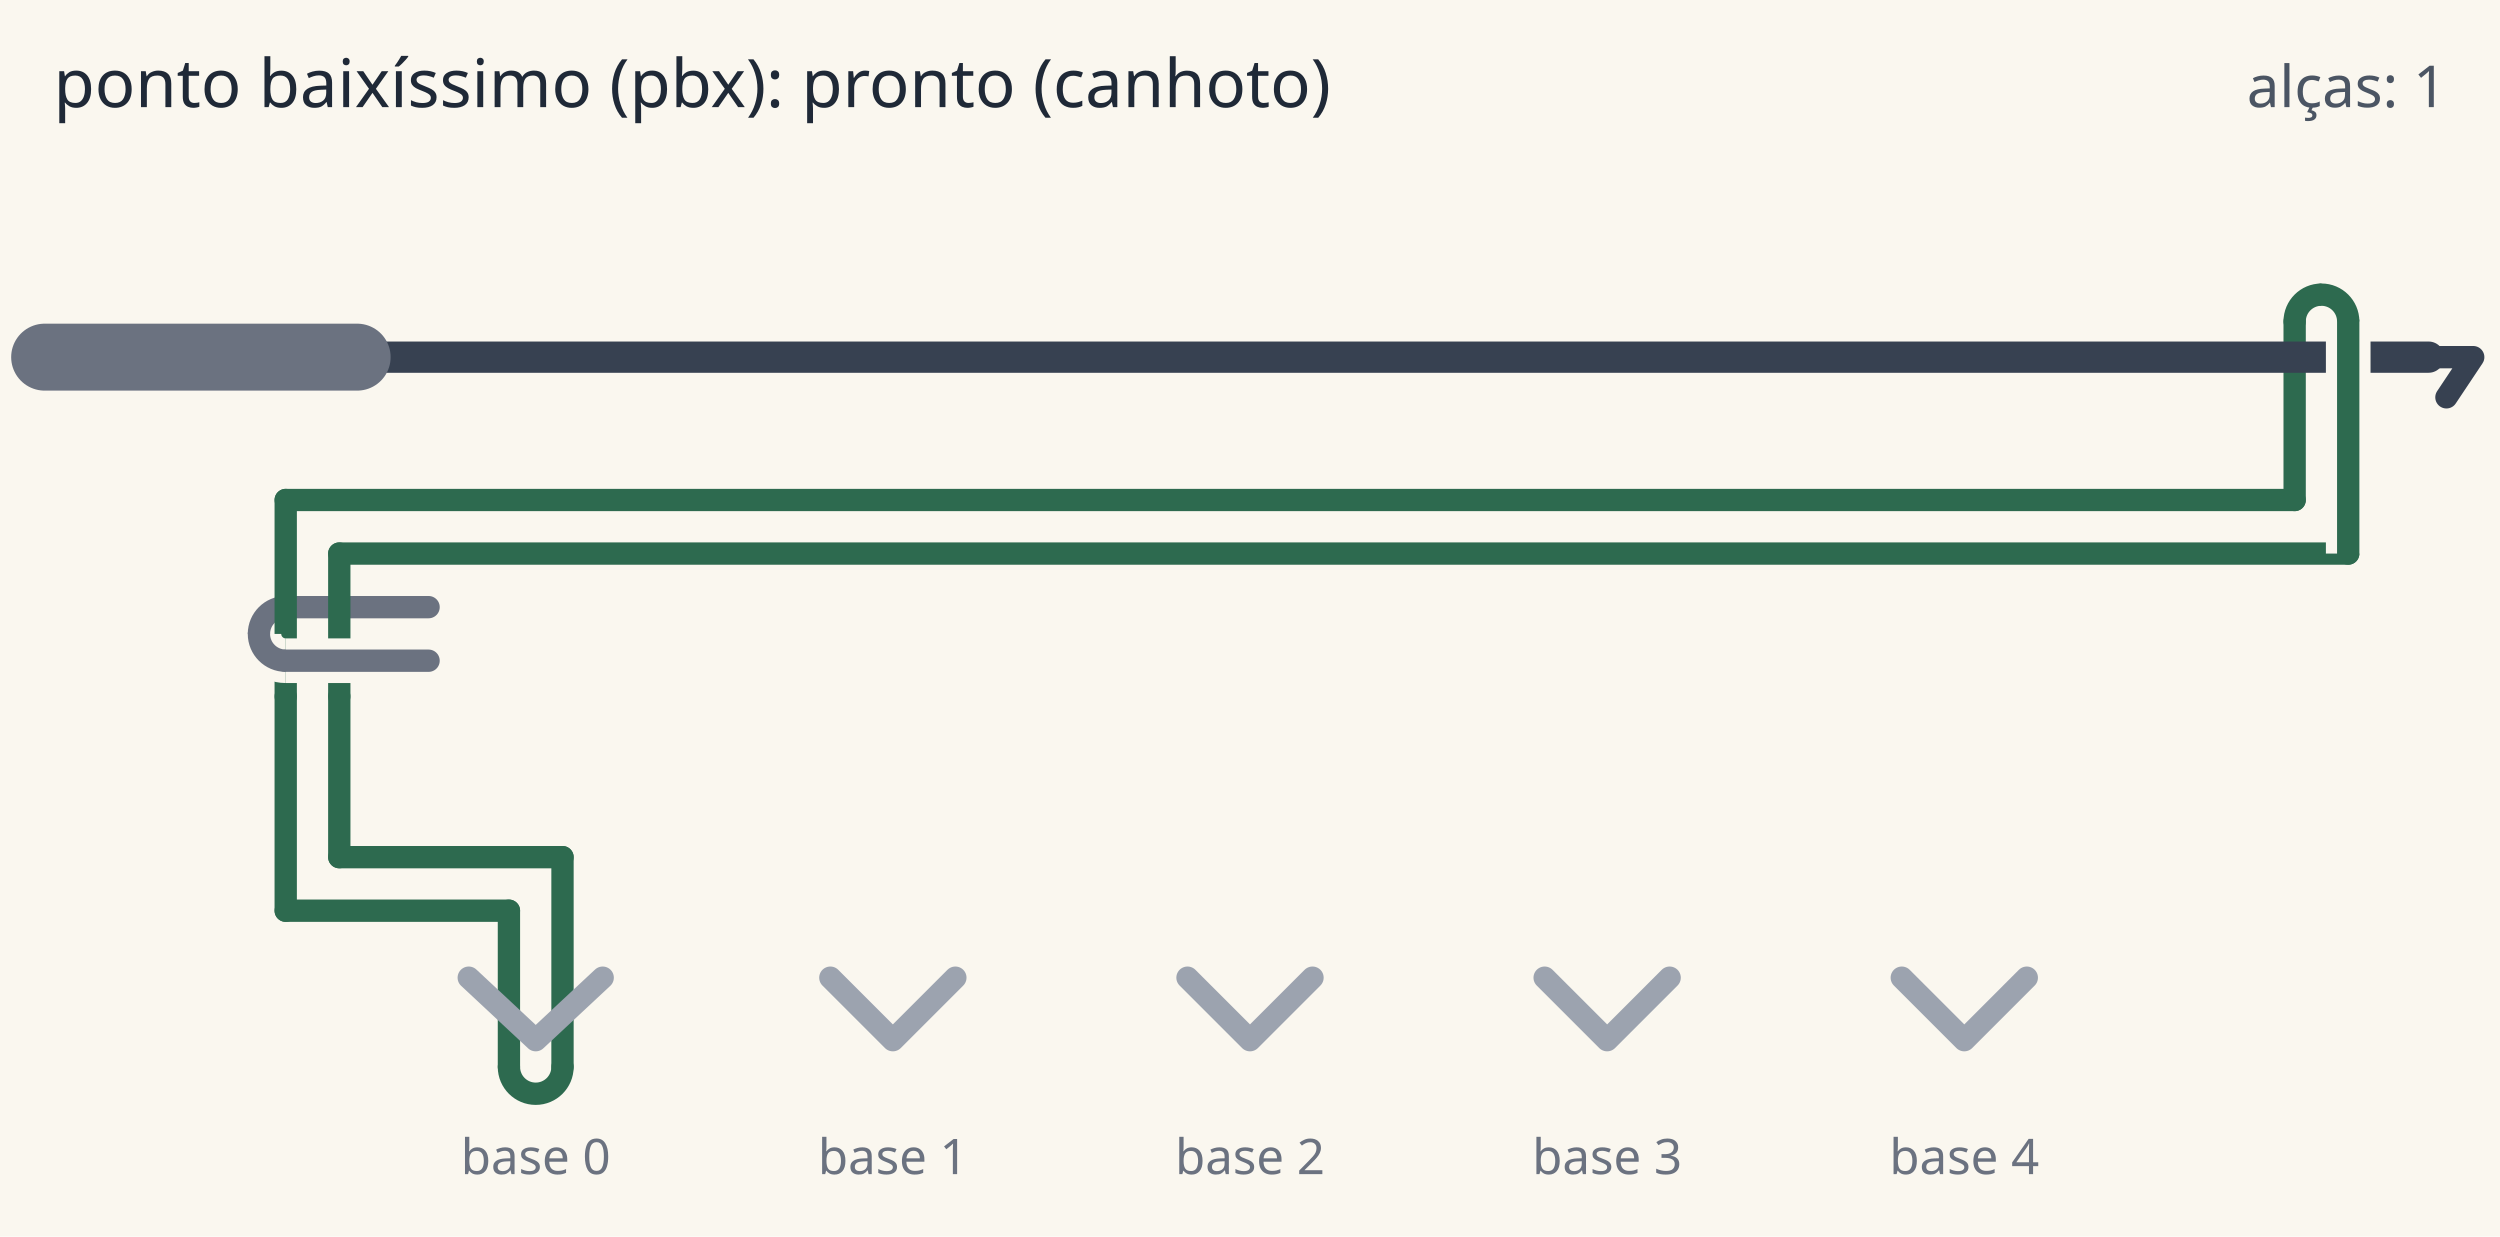
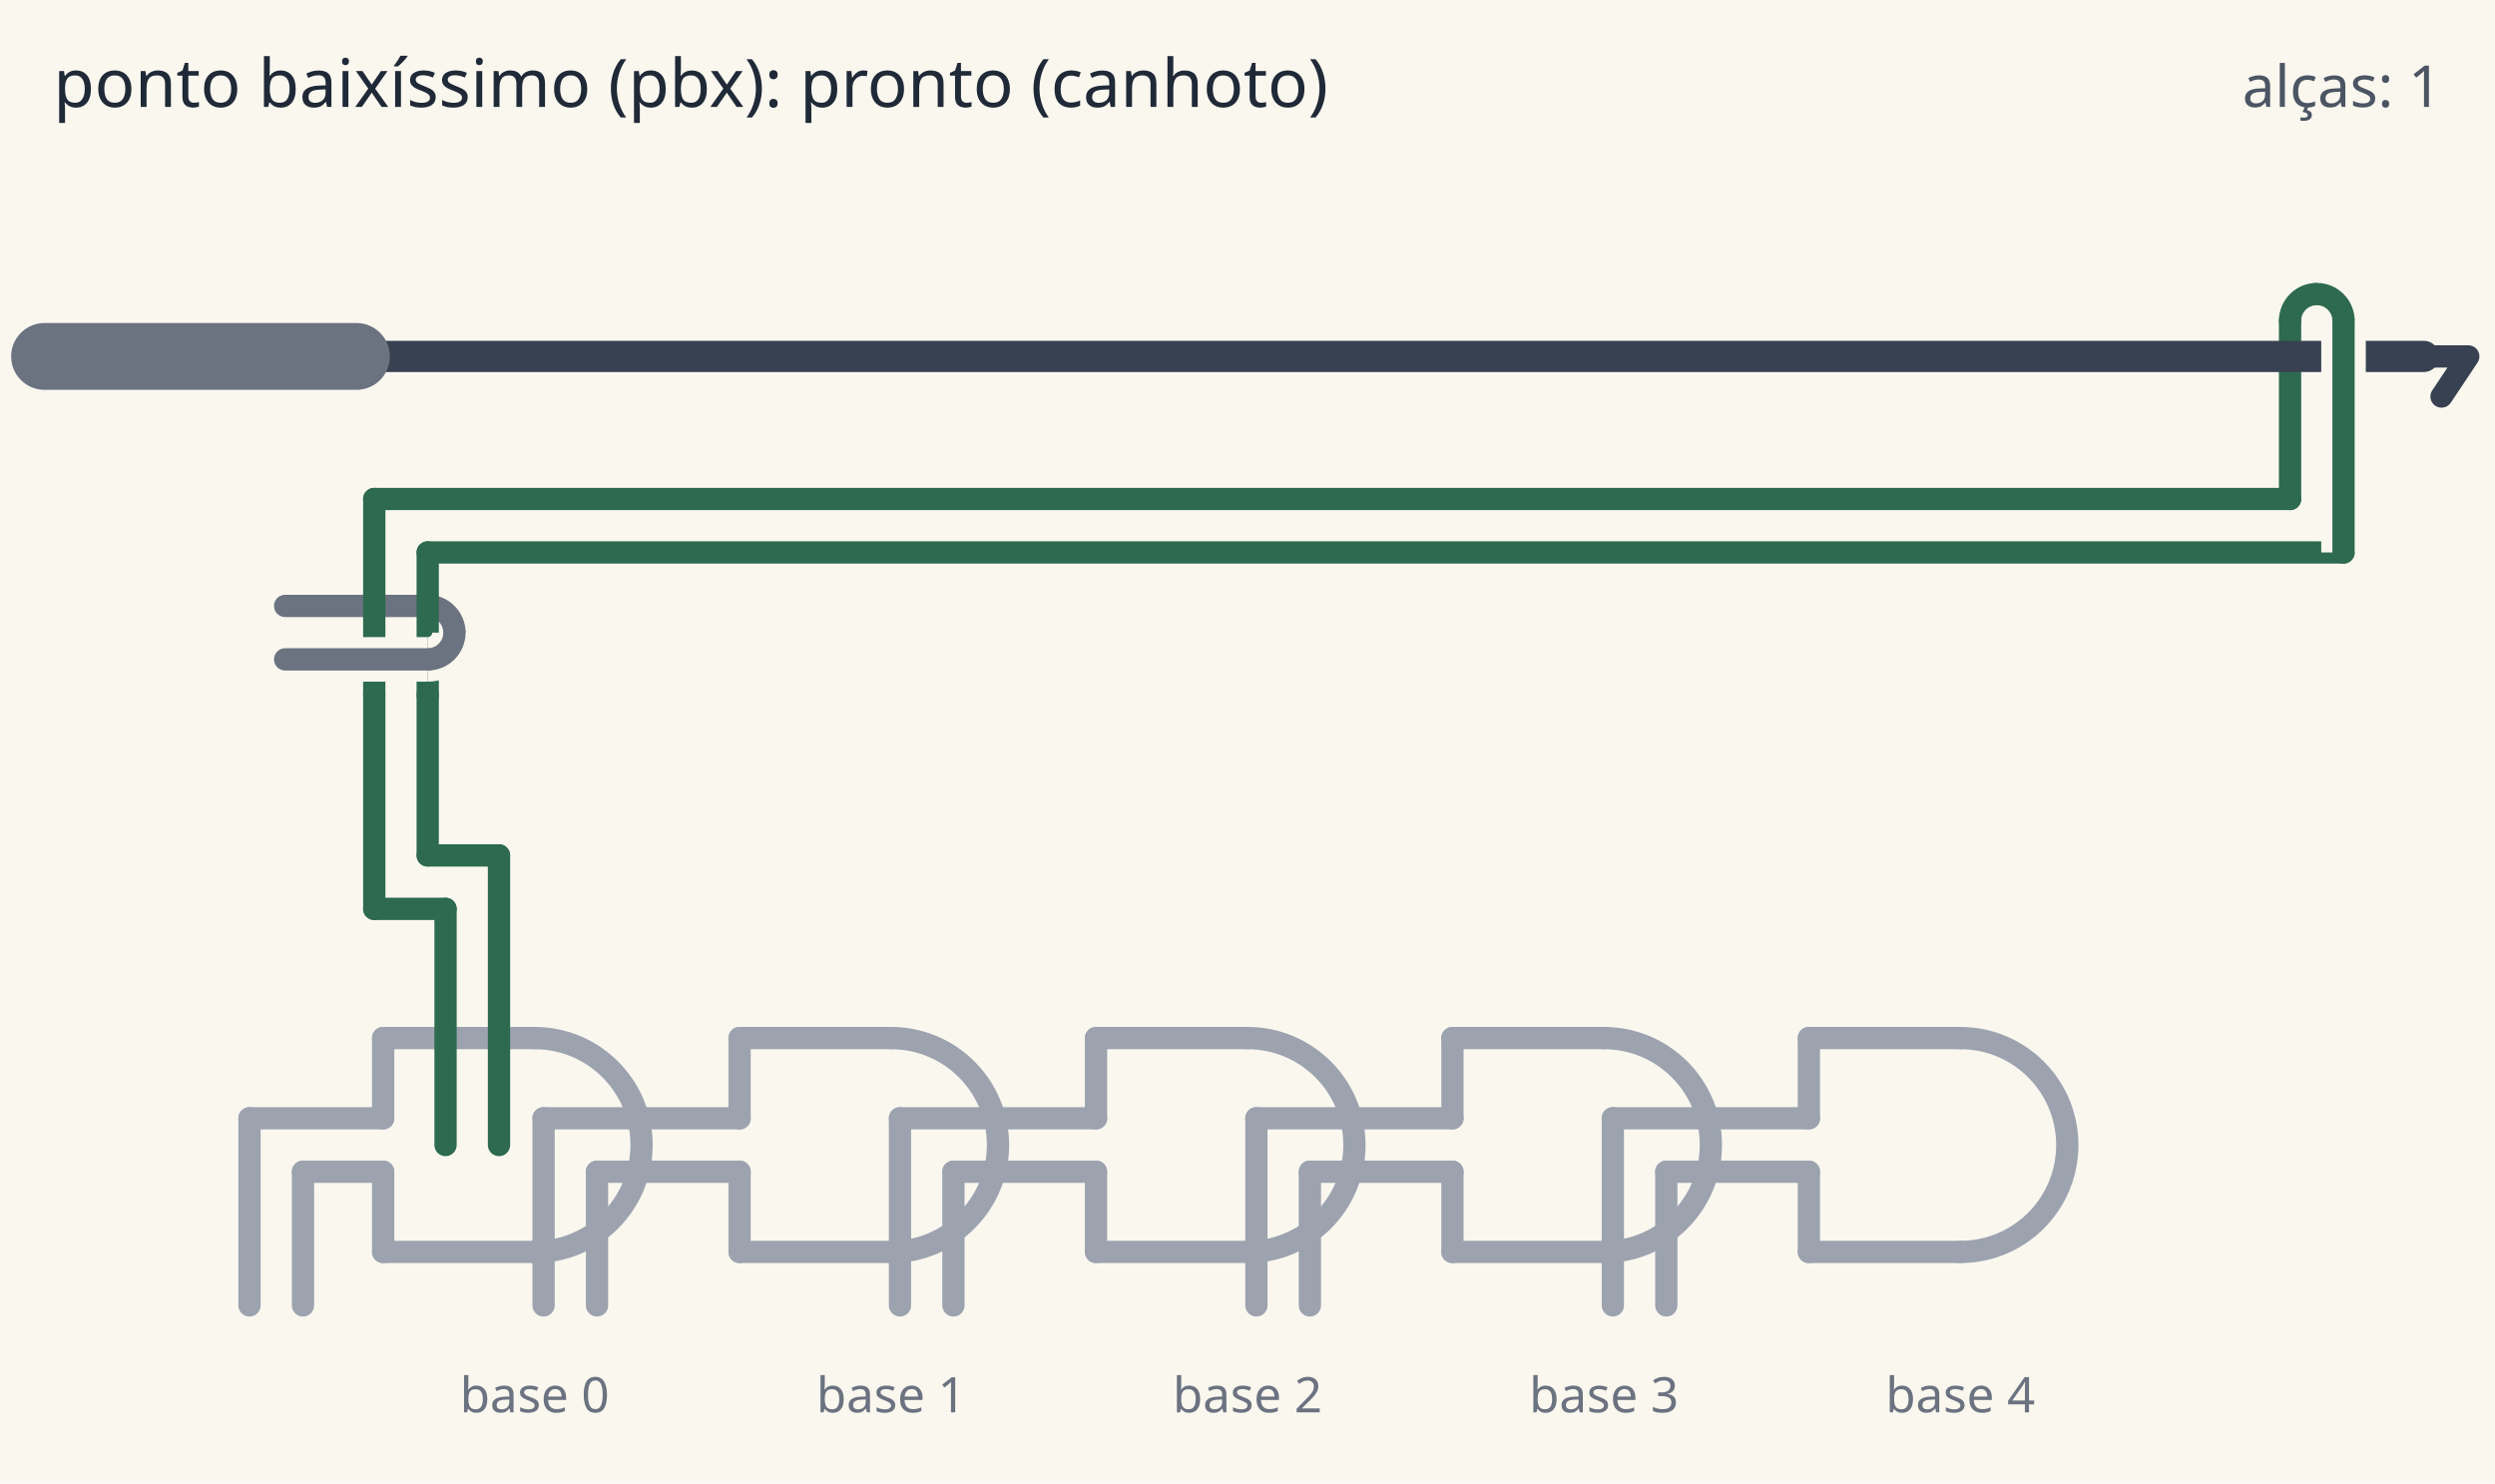
- <svg xmlns="http://www.w3.org/2000/svg" viewBox="0 0 560.0 277.0" width="560.0" height="277.0" font-family="sans-serif">
+ <svg xmlns="http://www.w3.org/2000/svg" viewBox="0 0 560.0 333.0" width="560.0" height="333.0" font-family="sans-serif">
  <rect width="100%" height="100%" fill="#faf7ef" />
  <text x="12" y="24" font-size="15" fill="#1f2937">ponto baixíssimo (pbx): pronto (canhoto)</text>
  <text x="548.0" y="24" font-size="13" text-anchor="end" fill="#4b5563">alças: 1</text>
-   <text x="120.0" y="263.0" font-size="11" text-anchor="middle" fill="#6b7280">base 0</text>
-   <text x="200.0" y="263.0" font-size="11" text-anchor="middle" fill="#6b7280">base 1</text>
-   <text x="280.0" y="263.0" font-size="11" text-anchor="middle" fill="#6b7280">base 2</text>
-   <text x="360.0" y="263.0" font-size="11" text-anchor="middle" fill="#6b7280">base 3</text>
-   <text x="440.0" y="263.0" font-size="11" text-anchor="middle" fill="#6b7280">base 4</text>
-   <path data-bend="0" data-side="back" d="M 64.0 136.0 A 6 6 0 0 0 58.0 142.0" fill="none" stroke="#6b7280" stroke-width="5" stroke-linecap="round" />
-   <line data-pair="0" data-side="back" data-seg="0" data-loop="0" data-kind="initial" data-on-hook="0" data-part="back" data-cx="64.0" data-cy="142.0" data-hx="77.0" data-hw="19.0" x1="64.0" y1="136.0" x2="96.0" y2="136.0" stroke="#6b7280" stroke-width="5" stroke-linecap="round" />
+   <text x="120.0" y="317.0" font-size="11" text-anchor="middle" fill="#6b7280">base 0</text>
+   <text x="200.0" y="317.0" font-size="11" text-anchor="middle" fill="#6b7280">base 1</text>
+   <text x="280.0" y="317.0" font-size="11" text-anchor="middle" fill="#6b7280">base 2</text>
+   <text x="360.0" y="317.0" font-size="11" text-anchor="middle" fill="#6b7280">base 3</text>
+   <text x="440.0" y="317.0" font-size="11" text-anchor="middle" fill="#6b7280">base 4</text>
+   <path data-bend="0" data-side="back" d="M 96.0 136.0 A 6 6 0 0 1 102.0 142.0" fill="none" stroke="#6b7280" stroke-width="5" stroke-linecap="round" />
+   <line data-pair="0" data-side="back" data-seg="0" data-loop="0" data-kind="initial" data-on-hook="0" data-part="back" data-cx="96.0" data-cy="142.0" data-hx="83.0" data-hw="19.0" x1="96.0" y1="136.0" x2="64.0" y2="136.0" stroke="#6b7280" stroke-width="5" stroke-linecap="round" />
  <path data-bend="1" data-side="back" d="M 514.0 72 A 6 6 0 0 1 520.0 66" fill="none" stroke="#2d6a4f" stroke-width="5" stroke-linecap="round" />
  <line data-pair="1" data-side="back" data-seg="0" data-strand="1" data-draw="1" data-loop="1" data-kind="pulled" data-on-hook="1" data-part="back" data-cx="520.0" data-cy="80" x1="514.0" y1="72.0" x2="514.0" y2="112.0" stroke="#2d6a4f" stroke-width="5" stroke-linecap="round" />
  <line data-hook="1" x1="16.0" y1="80" x2="544.0" y2="80" stroke="#374151" stroke-width="7" stroke-linecap="round" />
  <line data-hook-handle="1" x1="10.0" y1="80" x2="80.0" y2="80" stroke="#6b7280" stroke-width="15" stroke-linecap="round" />
  <path data-hook-tip="1" d="M 542.0 80 L 554.0 80 L 548.0 89" fill="none" stroke="#374151" stroke-width="5" stroke-linecap="round" stroke-linejoin="round" />
-   <line data-pair="1" data-side="back" data-seg="1" data-strand="1" data-draw="1" x1="514.0" y1="112.0" x2="64.0" y2="112.0" stroke="#2d6a4f" stroke-width="5" stroke-linecap="round" />
-   <line data-pair="1" data-side="back" data-seg="2" data-strand="1" data-draw="1" data-through="0" x1="64.0" y1="112.0" x2="64.0" y2="156.0" stroke="#2d6a4f" stroke-width="5" stroke-linecap="round" />
-   <line data-pair="1" data-side="back" data-seg="3" data-leg="1" data-base="0" x1="64.0" y1="156.0" x2="64.0" y2="204.0" stroke="#2d6a4f" stroke-width="5" stroke-linecap="round" />
-   <line data-pair="1" data-side="back" data-seg="4" data-leg="1" data-base="0" x1="64.0" y1="204.0" x2="114.0" y2="204.0" stroke="#2d6a4f" stroke-width="5" stroke-linecap="round" />
-   <line data-pair="1" data-side="back" data-seg="5" data-leg="1" data-base="0" x1="114.0" y1="204.0" x2="114.0" y2="239.0" stroke="#2d6a4f" stroke-width="5" stroke-linecap="round" />
-   <line data-pair="1" data-side="front" data-seg="1" data-strand="1" data-draw="1" x1="526.0" y1="124.0" x2="76.0" y2="124.0" stroke="#2d6a4f" stroke-width="5" stroke-linecap="round" />
-   <line data-pair="1" data-side="front" data-seg="2" data-strand="1" data-draw="1" data-through="0" x1="76.0" y1="124.0" x2="76.0" y2="156.0" stroke="#2d6a4f" stroke-width="5" stroke-linecap="round" />
-   <line data-pair="1" data-side="front" data-seg="3" data-leg="1" data-base="0" x1="76.0" y1="156.0" x2="76.0" y2="192.0" stroke="#2d6a4f" stroke-width="5" stroke-linecap="round" />
-   <line data-pair="1" data-side="front" data-seg="4" data-leg="1" data-base="0" x1="76.0" y1="192.0" x2="126.0" y2="192.0" stroke="#2d6a4f" stroke-width="5" stroke-linecap="round" />
-   <line data-pair="1" data-side="front" data-seg="5" data-leg="1" data-base="0" x1="126.0" y1="192.0" x2="126.0" y2="239.0" stroke="#2d6a4f" stroke-width="5" stroke-linecap="round" />
-   <path data-leg-curve="1" data-base="0" d="M 114.0 239.0 A 6 6 0 0 0 126.0 239.0" fill="none" stroke="#2d6a4f" stroke-width="5" stroke-linecap="round" />
-   <path data-base-top="0" data-cx="120.0" data-hw="15.0" d="M 105.0 219.0 L 120.0 233.0 L 135.0 219.0" fill="none" stroke="#9ca3af" stroke-width="5" stroke-linecap="round" stroke-linejoin="round" />
-   <path data-base-top="1" data-cx="200.0" data-hw="14.0" d="M 186.0 219.0 L 200.0 233.0 L 214.0 219.0" fill="none" stroke="#9ca3af" stroke-width="5" stroke-linecap="round" stroke-linejoin="round" />
-   <path data-base-top="2" data-cx="280.0" data-hw="14.0" d="M 266.0 219.0 L 280.0 233.0 L 294.0 219.0" fill="none" stroke="#9ca3af" stroke-width="5" stroke-linecap="round" stroke-linejoin="round" />
-   <path data-base-top="3" data-cx="360.0" data-hw="14.0" d="M 346.0 219.0 L 360.0 233.0 L 374.0 219.0" fill="none" stroke="#9ca3af" stroke-width="5" stroke-linecap="round" stroke-linejoin="round" />
-   <path data-base-top="4" data-cx="440.0" data-hw="14.0" d="M 426.0 219.0 L 440.0 233.0 L 454.0 219.0" fill="none" stroke="#9ca3af" stroke-width="5" stroke-linecap="round" stroke-linejoin="round" />
-   <path d="M 58.0 142.0 A 6 6 0 0 0 64.0 148.0" stroke="#faf7ef" stroke-width="10" stroke-linecap="butt" fill="none" />
-   <path data-bend="0" data-side="front" d="M 58.0 142.0 A 6 6 0 0 0 64.0 148.0" fill="none" stroke="#6b7280" stroke-width="5" stroke-linecap="round" />
-   <line x1="64.0" y1="148.0" x2="96.0" y2="148.0" stroke="#faf7ef" stroke-width="10" stroke-linecap="butt" fill="none" />
-   <line data-pair="0" data-side="front" data-seg="0" data-loop="0" data-kind="initial" data-on-hook="0" data-part="front" data-cx="64.0" data-cy="142.0" data-hx="77.0" data-hw="19.0" x1="64.0" y1="148.0" x2="96.0" y2="148.0" stroke="#6b7280" stroke-width="5" stroke-linecap="round" />
+   <path data-base-top="0" data-cx="120.0" data-cy="257.0" data-hx="115.0" data-hw="21.0" d="M 120.0 233.0 A 24 24 0 0 1 120.0 281.0" fill="none" stroke="#9ca3af" stroke-width="5" stroke-linecap="round" />
+   <path data-base-top="1" data-cx="200.0" data-cy="257.0" data-hx="195.0" data-hw="21.0" d="M 200.0 233.0 A 24 24 0 0 1 200.0 281.0" fill="none" stroke="#9ca3af" stroke-width="5" stroke-linecap="round" />
+   <path data-base-top="2" data-cx="280.0" data-cy="257.0" data-hx="275.0" data-hw="21.0" d="M 280.0 233.0 A 24 24 0 0 1 280.0 281.0" fill="none" stroke="#9ca3af" stroke-width="5" stroke-linecap="round" />
+   <path data-base-top="3" data-cx="360.0" data-cy="257.0" data-hx="355.0" data-hw="21.0" d="M 360.0 233.0 A 24 24 0 0 1 360.0 281.0" fill="none" stroke="#9ca3af" stroke-width="5" stroke-linecap="round" />
+   <path data-base-top="4" data-cx="440.0" data-cy="257.0" data-hx="435.0" data-hw="21.0" d="M 440.0 233.0 A 24 24 0 0 1 440.0 281.0" fill="none" stroke="#9ca3af" stroke-width="5" stroke-linecap="round" />
+   <line data-base-line="0" data-seg="0" x1="120.0" y1="233.0" x2="86.0" y2="233.0" stroke="#9ca3af" stroke-width="5" stroke-linecap="round" />
+   <line data-base-line="0" data-seg="1" x1="86.0" y1="233.0" x2="86.0" y2="251.0" stroke="#9ca3af" stroke-width="5" stroke-linecap="round" />
+   <line data-base-line="0" data-seg="2" x1="86.0" y1="251.0" x2="56.0" y2="251.0" stroke="#9ca3af" stroke-width="5" stroke-linecap="round" />
+   <line data-base-line="0" data-seg="3" x1="56.0" y1="251.0" x2="56.0" y2="293.0" stroke="#9ca3af" stroke-width="5" stroke-linecap="round" />
+   <line data-base-line="0" data-seg="4" x1="120.0" y1="281.0" x2="86.0" y2="281.0" stroke="#9ca3af" stroke-width="5" stroke-linecap="round" />
+   <line data-base-line="0" data-seg="5" x1="86.0" y1="281.0" x2="86.0" y2="263.0" stroke="#9ca3af" stroke-width="5" stroke-linecap="round" />
+   <line data-base-line="0" data-seg="6" x1="86.0" y1="263.0" x2="68.0" y2="263.0" stroke="#9ca3af" stroke-width="5" stroke-linecap="round" />
+   <line data-base-line="0" data-seg="7" x1="68.0" y1="263.0" x2="68.0" y2="293.0" stroke="#9ca3af" stroke-width="5" stroke-linecap="round" />
+   <line data-base-line="1" data-seg="0" x1="200.0" y1="233.0" x2="166.0" y2="233.0" stroke="#9ca3af" stroke-width="5" stroke-linecap="round" />
+   <line data-base-line="1" data-seg="1" x1="166.0" y1="233.0" x2="166.0" y2="251.0" stroke="#9ca3af" stroke-width="5" stroke-linecap="round" />
+   <line data-base-line="1" data-seg="2" x1="166.0" y1="251.0" x2="122.0" y2="251.0" stroke="#9ca3af" stroke-width="5" stroke-linecap="round" />
+   <line data-base-line="1" data-seg="3" x1="122.0" y1="251.0" x2="122.0" y2="293.0" stroke="#9ca3af" stroke-width="5" stroke-linecap="round" />
+   <line data-base-line="1" data-seg="4" x1="200.0" y1="281.0" x2="166.0" y2="281.0" stroke="#9ca3af" stroke-width="5" stroke-linecap="round" />
+   <line data-base-line="1" data-seg="5" x1="166.0" y1="281.0" x2="166.0" y2="263.0" stroke="#9ca3af" stroke-width="5" stroke-linecap="round" />
+   <line data-base-line="1" data-seg="6" x1="166.0" y1="263.0" x2="134.0" y2="263.0" stroke="#9ca3af" stroke-width="5" stroke-linecap="round" />
+   <line data-base-line="1" data-seg="7" x1="134.0" y1="263.0" x2="134.0" y2="293.0" stroke="#9ca3af" stroke-width="5" stroke-linecap="round" />
+   <line data-base-line="2" data-seg="0" x1="280.0" y1="233.0" x2="246.0" y2="233.0" stroke="#9ca3af" stroke-width="5" stroke-linecap="round" />
+   <line data-base-line="2" data-seg="1" x1="246.0" y1="233.0" x2="246.0" y2="251.0" stroke="#9ca3af" stroke-width="5" stroke-linecap="round" />
+   <line data-base-line="2" data-seg="2" x1="246.0" y1="251.0" x2="202.0" y2="251.0" stroke="#9ca3af" stroke-width="5" stroke-linecap="round" />
+   <line data-base-line="2" data-seg="3" x1="202.0" y1="251.0" x2="202.0" y2="293.0" stroke="#9ca3af" stroke-width="5" stroke-linecap="round" />
+   <line data-base-line="2" data-seg="4" x1="280.0" y1="281.0" x2="246.0" y2="281.0" stroke="#9ca3af" stroke-width="5" stroke-linecap="round" />
+   <line data-base-line="2" data-seg="5" x1="246.0" y1="281.0" x2="246.0" y2="263.0" stroke="#9ca3af" stroke-width="5" stroke-linecap="round" />
+   <line data-base-line="2" data-seg="6" x1="246.0" y1="263.0" x2="214.0" y2="263.0" stroke="#9ca3af" stroke-width="5" stroke-linecap="round" />
+   <line data-base-line="2" data-seg="7" x1="214.0" y1="263.0" x2="214.0" y2="293.0" stroke="#9ca3af" stroke-width="5" stroke-linecap="round" />
+   <line data-base-line="3" data-seg="0" x1="360.0" y1="233.0" x2="326.0" y2="233.0" stroke="#9ca3af" stroke-width="5" stroke-linecap="round" />
+   <line data-base-line="3" data-seg="1" x1="326.0" y1="233.0" x2="326.0" y2="251.0" stroke="#9ca3af" stroke-width="5" stroke-linecap="round" />
+   <line data-base-line="3" data-seg="2" x1="326.0" y1="251.0" x2="282.0" y2="251.0" stroke="#9ca3af" stroke-width="5" stroke-linecap="round" />
+   <line data-base-line="3" data-seg="3" x1="282.0" y1="251.0" x2="282.0" y2="293.0" stroke="#9ca3af" stroke-width="5" stroke-linecap="round" />
+   <line data-base-line="3" data-seg="4" x1="360.0" y1="281.0" x2="326.0" y2="281.0" stroke="#9ca3af" stroke-width="5" stroke-linecap="round" />
+   <line data-base-line="3" data-seg="5" x1="326.0" y1="281.0" x2="326.0" y2="263.0" stroke="#9ca3af" stroke-width="5" stroke-linecap="round" />
+   <line data-base-line="3" data-seg="6" x1="326.0" y1="263.0" x2="294.0" y2="263.0" stroke="#9ca3af" stroke-width="5" stroke-linecap="round" />
+   <line data-base-line="3" data-seg="7" x1="294.0" y1="263.0" x2="294.0" y2="293.0" stroke="#9ca3af" stroke-width="5" stroke-linecap="round" />
+   <line data-base-line="4" data-seg="0" x1="440.0" y1="233.0" x2="406.0" y2="233.0" stroke="#9ca3af" stroke-width="5" stroke-linecap="round" />
+   <line data-base-line="4" data-seg="1" x1="406.0" y1="233.0" x2="406.0" y2="251.0" stroke="#9ca3af" stroke-width="5" stroke-linecap="round" />
+   <line data-base-line="4" data-seg="2" x1="406.0" y1="251.0" x2="362.0" y2="251.0" stroke="#9ca3af" stroke-width="5" stroke-linecap="round" />
+   <line data-base-line="4" data-seg="3" x1="362.0" y1="251.0" x2="362.0" y2="293.0" stroke="#9ca3af" stroke-width="5" stroke-linecap="round" />
+   <line data-base-line="4" data-seg="4" x1="440.0" y1="281.0" x2="406.0" y2="281.0" stroke="#9ca3af" stroke-width="5" stroke-linecap="round" />
+   <line data-base-line="4" data-seg="5" x1="406.0" y1="281.0" x2="406.0" y2="263.0" stroke="#9ca3af" stroke-width="5" stroke-linecap="round" />
+   <line data-base-line="4" data-seg="6" x1="406.0" y1="263.0" x2="374.0" y2="263.0" stroke="#9ca3af" stroke-width="5" stroke-linecap="round" />
+   <line data-base-line="4" data-seg="7" x1="374.0" y1="263.0" x2="374.0" y2="293.0" stroke="#9ca3af" stroke-width="5" stroke-linecap="round" />
+   <line data-pair="1" data-side="back" data-seg="1" data-strand="1" data-draw="1" x1="514.0" y1="112.0" x2="84.0" y2="112.0" stroke="#2d6a4f" stroke-width="5" stroke-linecap="round" />
+   <line data-pair="1" data-side="back" data-seg="2" data-strand="1" data-draw="1" data-through="0" x1="84.0" y1="112.0" x2="84.0" y2="156.0" stroke="#2d6a4f" stroke-width="5" stroke-linecap="round" />
+   <line data-pair="1" data-side="back" data-seg="3" data-leg="1" data-base="0" x1="84.0" y1="156.0" x2="84.0" y2="204.0" stroke="#2d6a4f" stroke-width="5" stroke-linecap="round" />
+   <line data-pair="1" data-side="back" data-seg="4" data-leg="1" data-base="0" x1="84.0" y1="204.0" x2="100.0" y2="204.0" stroke="#2d6a4f" stroke-width="5" stroke-linecap="round" />
+   <line data-pair="1" data-side="back" data-seg="5" data-leg="1" data-base="0" x1="100.0" y1="204.0" x2="100.0" y2="257.0" stroke="#2d6a4f" stroke-width="5" stroke-linecap="round" />
+   <line data-pair="1" data-side="front" data-seg="1" data-strand="1" data-draw="1" x1="526.0" y1="124.0" x2="96.0" y2="124.0" stroke="#2d6a4f" stroke-width="5" stroke-linecap="round" />
+   <line data-pair="1" data-side="front" data-seg="2" data-strand="1" data-draw="1" data-through="0" x1="96.0" y1="124.0" x2="96.0" y2="156.0" stroke="#2d6a4f" stroke-width="5" stroke-linecap="round" />
+   <line data-pair="1" data-side="front" data-seg="3" data-leg="1" data-base="0" x1="96.0" y1="156.0" x2="96.0" y2="192.0" stroke="#2d6a4f" stroke-width="5" stroke-linecap="round" />
+   <line data-pair="1" data-side="front" data-seg="4" data-leg="1" data-base="0" x1="96.0" y1="192.0" x2="112.0" y2="192.0" stroke="#2d6a4f" stroke-width="5" stroke-linecap="round" />
+   <line data-pair="1" data-side="front" data-seg="5" data-leg="1" data-base="0" x1="112.0" y1="192.0" x2="112.0" y2="257.0" stroke="#2d6a4f" stroke-width="5" stroke-linecap="round" />
+   <path d="M 102.0 142.0 A 6 6 0 0 1 96.0 148.0" stroke="#faf7ef" stroke-width="10" stroke-linecap="butt" fill="none" />
+   <path data-bend="0" data-side="front" d="M 102.0 142.0 A 6 6 0 0 1 96.0 148.0" fill="none" stroke="#6b7280" stroke-width="5" stroke-linecap="round" />
+   <line x1="96.0" y1="148.0" x2="64.0" y2="148.0" stroke="#faf7ef" stroke-width="10" stroke-linecap="butt" fill="none" />
+   <line data-pair="0" data-side="front" data-seg="0" data-loop="0" data-kind="initial" data-on-hook="0" data-part="front" data-cx="96.0" data-cy="142.0" data-hx="83.0" data-hw="19.0" x1="96.0" y1="148.0" x2="64.0" y2="148.0" stroke="#6b7280" stroke-width="5" stroke-linecap="round" />
  <path d="M 520.0 66 A 6 6 0 0 1 526.0 72" stroke="#faf7ef" stroke-width="10" stroke-linecap="butt" fill="none" />
  <path data-bend="1" data-side="front" d="M 520.0 66 A 6 6 0 0 1 526.0 72" fill="none" stroke="#2d6a4f" stroke-width="5" stroke-linecap="round" />
  <line x1="526.0" y1="72.0" x2="526.0" y2="124.0" stroke="#faf7ef" stroke-width="10" stroke-linecap="butt" fill="none" />
  <line data-pair="1" data-side="front" data-seg="0" data-strand="1" data-draw="1" data-loop="1" data-kind="pulled" data-on-hook="1" data-part="front" data-cx="520.0" data-cy="80" x1="526.0" y1="72.0" x2="526.0" y2="124.0" stroke="#2d6a4f" stroke-width="5" stroke-linecap="round" />
</svg>
